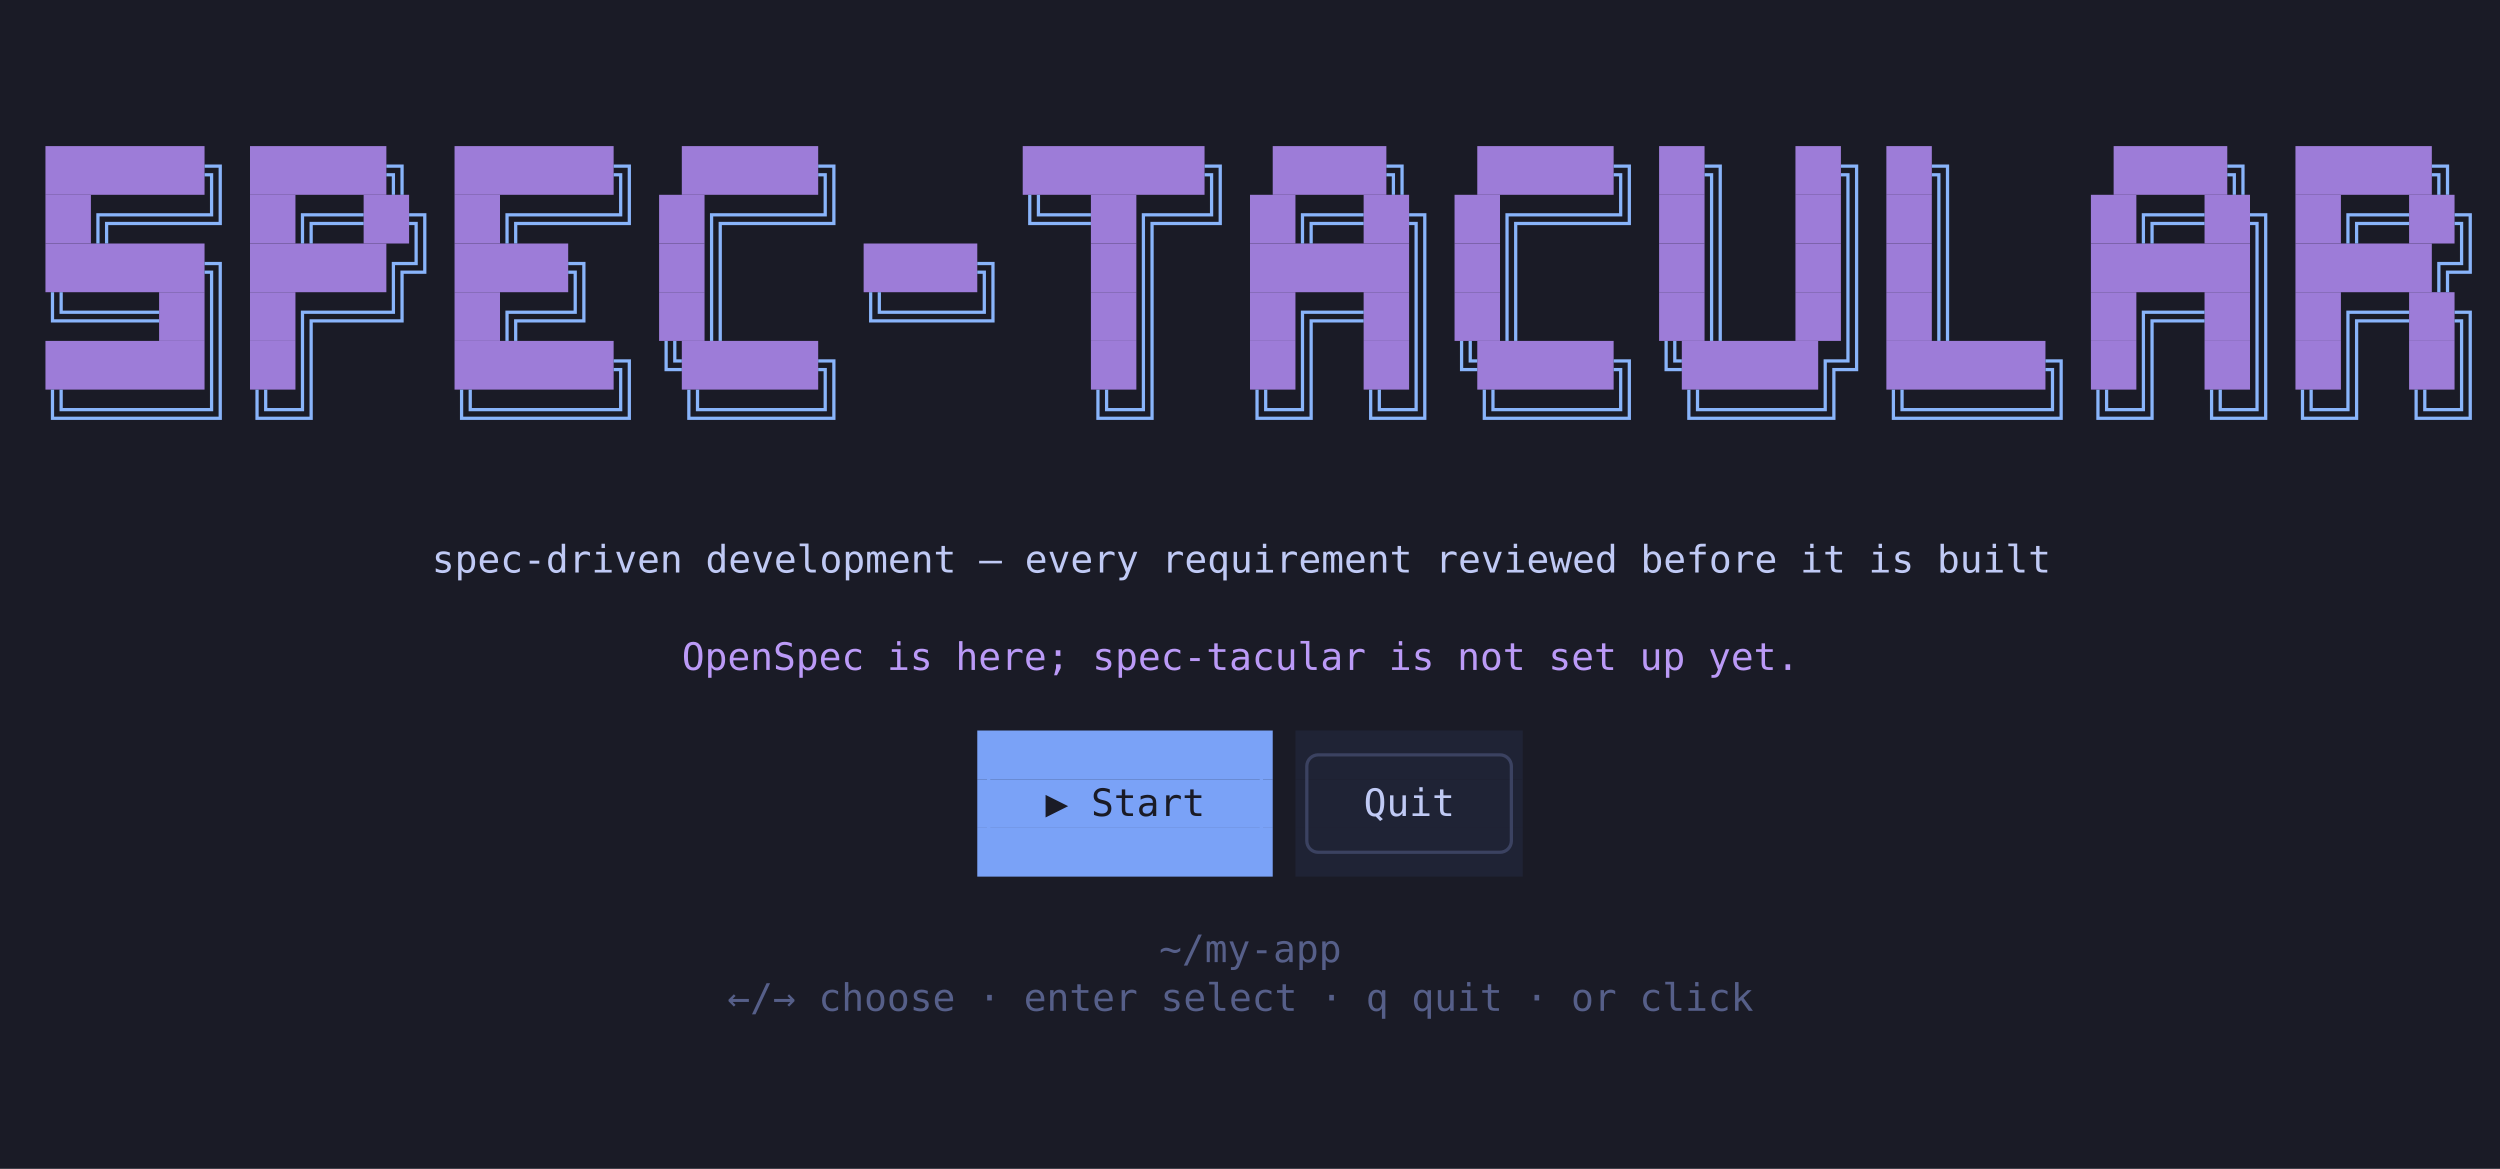
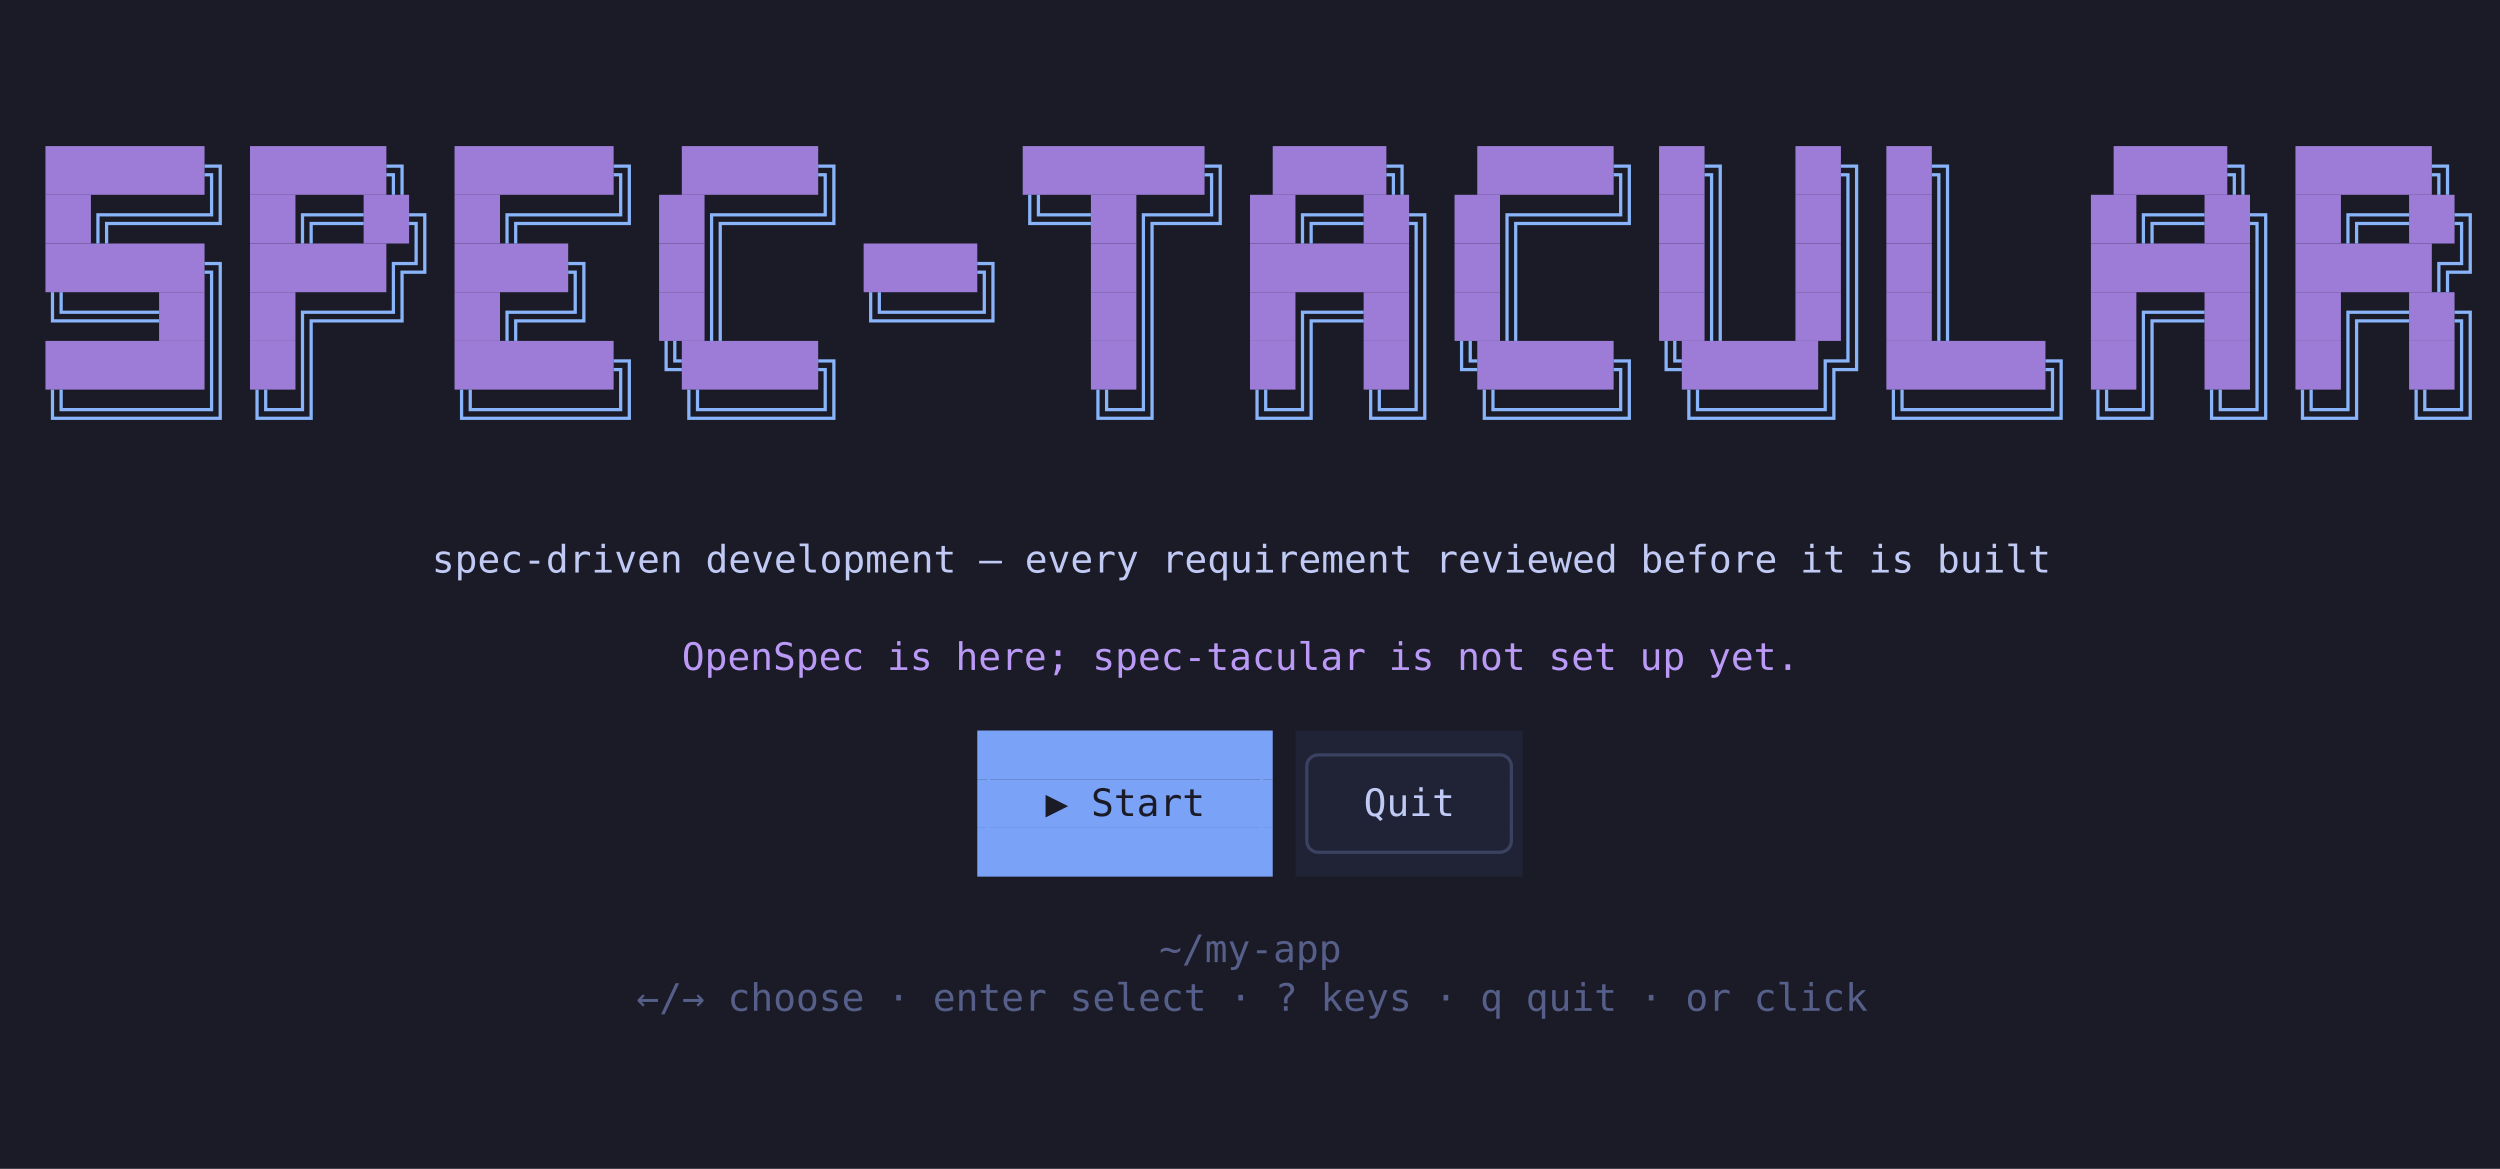
<svg xmlns="http://www.w3.org/2000/svg" viewBox="0 0 924 432" width="924" height="432" role="img" xml:space="preserve">
  <style>.c0{fill:#c0caf5}.c1{fill:#bb9af7}.c2{fill:#7aa2f7}.c3{fill:#1f2335}.c4{fill:#1a1b26}.c5{fill:#565f89}.c6{fill:#9d7cd8}text{font-family:JetBrains Mono, ui-monospace, SFMono-Regular, Menlo, Consolas, monospace;font-size:14px;white-space:pre}.b{font-weight:700}.i{font-style:italic}.u{text-decoration:underline}path{fill:none;stroke-width:1.2}</style>
  <rect width="100%" height="100%" fill="#1a1b26" />
  <rect class="c2" x="361.2" y="270" width="109.2" height="18" />
  <rect class="c3" x="478.8" y="270" width="84" height="18" />
  <rect class="c2" x="361.2" y="288" width="109.2" height="18" />
  <rect class="c3" x="478.8" y="288" width="84" height="18" />
  <rect class="c2" x="361.2" y="306" width="109.2" height="18" />
  <rect class="c3" x="478.8" y="306" width="84" height="18" />
  <rect class="c6" x="16.8" y="54" width="58.8" height="18" />
  <rect class="c6" x="92.4" y="54" width="50.4" height="18" />
  <rect class="c6" x="168" y="54" width="58.8" height="18" />
  <rect class="c6" x="252" y="54" width="50.4" height="18" />
  <rect class="c6" x="378" y="54" width="67.2" height="18" />
  <rect class="c6" x="470.4" y="54" width="42" height="18" />
  <rect class="c6" x="546" y="54" width="50.4" height="18" />
  <rect class="c6" x="613.2" y="54" width="16.8" height="18" />
  <rect class="c6" x="663.6" y="54" width="16.8" height="18" />
  <rect class="c6" x="697.2" y="54" width="16.8" height="18" />
  <rect class="c6" x="781.2" y="54" width="42" height="18" />
  <rect class="c6" x="848.4" y="54" width="50.4" height="18" />
  <rect class="c6" x="16.8" y="72" width="16.8" height="18" />
  <rect class="c6" x="92.4" y="72" width="16.8" height="18" />
  <rect class="c6" x="134.4" y="72" width="16.8" height="18" />
  <rect class="c6" x="168" y="72" width="16.8" height="18" />
  <rect class="c6" x="243.6" y="72" width="16.8" height="18" />
  <rect class="c6" x="403.2" y="72" width="16.8" height="18" />
  <rect class="c6" x="462" y="72" width="16.8" height="18" />
  <rect class="c6" x="504" y="72" width="16.8" height="18" />
  <rect class="c6" x="537.6" y="72" width="16.8" height="18" />
  <rect class="c6" x="613.2" y="72" width="16.8" height="18" />
  <rect class="c6" x="663.6" y="72" width="16.8" height="18" />
  <rect class="c6" x="697.2" y="72" width="16.8" height="18" />
  <rect class="c6" x="772.8" y="72" width="16.8" height="18" />
  <rect class="c6" x="814.8" y="72" width="16.8" height="18" />
  <rect class="c6" x="848.4" y="72" width="16.8" height="18" />
  <rect class="c6" x="890.4" y="72" width="16.8" height="18" />
  <rect class="c6" x="16.8" y="90" width="58.8" height="18" />
  <rect class="c6" x="92.4" y="90" width="50.4" height="18" />
  <rect class="c6" x="168" y="90" width="42" height="18" />
  <rect class="c6" x="243.6" y="90" width="16.8" height="18" />
  <rect class="c6" x="319.2" y="90" width="42" height="18" />
  <rect class="c6" x="403.2" y="90" width="16.8" height="18" />
  <rect class="c6" x="462" y="90" width="58.8" height="18" />
  <rect class="c6" x="537.6" y="90" width="16.8" height="18" />
  <rect class="c6" x="613.2" y="90" width="16.8" height="18" />
  <rect class="c6" x="663.6" y="90" width="16.8" height="18" />
  <rect class="c6" x="697.2" y="90" width="16.8" height="18" />
  <rect class="c6" x="772.8" y="90" width="58.8" height="18" />
  <rect class="c6" x="848.4" y="90" width="50.4" height="18" />
  <rect class="c6" x="58.8" y="108" width="16.8" height="18" />
  <rect class="c6" x="92.4" y="108" width="16.8" height="18" />
  <rect class="c6" x="168" y="108" width="16.8" height="18" />
  <rect class="c6" x="243.6" y="108" width="16.8" height="18" />
  <rect class="c6" x="403.2" y="108" width="16.8" height="18" />
  <rect class="c6" x="462" y="108" width="16.8" height="18" />
  <rect class="c6" x="504" y="108" width="16.8" height="18" />
  <rect class="c6" x="537.6" y="108" width="16.8" height="18" />
  <rect class="c6" x="613.2" y="108" width="16.8" height="18" />
  <rect class="c6" x="663.6" y="108" width="16.8" height="18" />
  <rect class="c6" x="697.2" y="108" width="16.8" height="18" />
  <rect class="c6" x="772.8" y="108" width="16.8" height="18" />
  <rect class="c6" x="814.8" y="108" width="16.8" height="18" />
  <rect class="c6" x="848.4" y="108" width="16.8" height="18" />
  <rect class="c6" x="890.4" y="108" width="16.8" height="18" />
  <rect class="c6" x="16.8" y="126" width="58.8" height="18" />
  <rect class="c6" x="92.4" y="126" width="16.8" height="18" />
  <rect class="c6" x="168" y="126" width="58.8" height="18" />
  <rect class="c6" x="252" y="126" width="50.4" height="18" />
  <rect class="c6" x="403.2" y="126" width="16.8" height="18" />
  <rect class="c6" x="462" y="126" width="16.8" height="18" />
  <rect class="c6" x="504" y="126" width="16.8" height="18" />
  <rect class="c6" x="546" y="126" width="50.4" height="18" />
  <rect class="c6" x="621.6" y="126" width="50.4" height="18" />
  <rect class="c6" x="697.2" y="126" width="58.8" height="18" />
  <rect class="c6" x="772.8" y="126" width="16.8" height="18" />
  <rect class="c6" x="814.8" y="126" width="16.8" height="18" />
  <rect class="c6" x="848.4" y="126" width="16.8" height="18" />
  <rect class="c6" x="890.4" y="126" width="16.8" height="18" />
  <path stroke="#7aa2f7" d="M369.6 279H462M369.6 315H462M365.4 283.2V310.8M466.2 283.2V310.8M369.6 279A4.2 4.2 0 0 0 365.4 283.2M462 279A4.2 4.2 0 0 1 466.2 283.2M369.6 315A4.2 4.2 0 0 1 365.4 310.8M462 315A4.2 4.2 0 0 0 466.2 310.8" />
  <path stroke="#3b4261" d="M487.2 279H554.4M487.2 315H554.4M483 283.2V310.8M558.6 283.2V310.8M487.2 279A4.2 4.2 0 0 0 483 283.2M554.4 279A4.2 4.2 0 0 1 558.6 283.2M487.2 315A4.2 4.2 0 0 1 483 310.8M554.4 315A4.2 4.2 0 0 0 558.6 310.8" />
  <path stroke="#89b4fa" d="M75.6 61.4H81.4V72M75.6 64.6H78.2V72M142.8 61.4H148.6V72M142.8 64.6H145.4V72M226.8 61.4H232.6V72M226.8 64.6H229.4V72M302.4 61.4H308.2V72M302.4 64.6H305V72M445.2 61.4H451V72M445.2 64.6H447.8V72M512.4 61.4H518.2V72M512.4 64.6H515V72M596.4 61.4H602.2V72M596.4 64.6H599V72M630 61.4H635.8V72M630 64.6H632.6V72M680.4 61.4H686.2V72M680.4 64.6H683V72M714 61.4H719.8V72M714 64.6H716.6V72M823.2 61.4H829V72M823.2 64.6H825.8V72M898.8 61.4H904.6V72M898.8 64.6H901.4V72M42 79.4H36.2V90M42 82.6H39.4V90M42 79.4H50.4M42 82.6H50.4M50.4 79.4H58.8M50.4 82.6H58.8M58.8 79.4H67.2M58.8 82.6H67.2M67.2 79.4H75.6M67.2 82.6H75.6M75.6 82.6H81.4V72M75.6 79.4H78.2V72M117.6 79.4H111.8V90M117.6 82.6H115V90M117.6 79.4H126M117.6 82.6H126M126 79.4H134.4M126 82.6H134.4M151.2 79.4H157V90M151.2 82.6H153.8V90M193.2 79.4H187.4V90M193.2 82.6H190.6V90M193.2 79.4H201.6M193.2 82.6H201.6M201.6 79.4H210M201.6 82.6H210M210 79.4H218.4M210 82.6H218.4M218.4 79.4H226.8M218.4 82.6H226.8M226.8 82.6H232.6V72M226.8 79.4H229.4V72M268.8 79.4H263V90M268.8 82.6H266.2V90M268.8 79.4H277.2M268.8 82.6H277.2M277.2 79.4H285.6M277.2 82.6H285.6M285.6 79.4H294M285.6 82.6H294M294 79.4H302.4M294 82.6H302.4M302.4 82.6H308.2V72M302.4 79.4H305V72M386.4 82.6H380.6V72M386.4 79.4H383.8V72M386.4 79.4H394.8M386.4 82.6H394.8M394.8 79.4H403.2M394.8 82.6H403.2M428.4 79.4H422.6V90M428.4 82.6H425.8V90M428.4 79.4H436.8M428.4 82.6H436.8M436.8 79.4H445.2M436.8 82.6H445.2M445.2 82.6H451V72M445.2 79.4H447.8V72M487.2 79.4H481.4V90M487.2 82.6H484.6V90M487.2 79.4H495.6M487.2 82.6H495.6M495.6 79.4H504M495.6 82.6H504M520.8 79.4H526.6V90M520.8 82.6H523.4V90M562.8 79.4H557V90M562.8 82.6H560.2V90M562.8 79.4H571.2M562.8 82.6H571.2M571.2 79.4H579.6M571.2 82.6H579.6M579.6 79.4H588M579.6 82.6H588M588 79.4H596.4M588 82.6H596.4M596.4 82.6H602.2V72M596.4 79.4H599V72M632.6 72V90M635.8 72V90M683 72V90M686.2 72V90M716.6 72V90M719.8 72V90M798 79.4H792.2V90M798 82.6H795.4V90M798 79.4H806.4M798 82.6H806.4M806.4 79.4H814.8M806.4 82.6H814.8M831.6 79.4H837.4V90M831.6 82.6H834.2V90M873.6 79.4H867.8V90M873.6 82.6H871V90M873.6 79.4H882M873.6 82.6H882M882 79.4H890.4M882 82.6H890.4M907.2 79.4H913V90M907.2 82.6H909.8V90M75.6 97.4H81.4V108M75.6 100.6H78.2V108M151.2 97.4H145.4V108M151.2 100.6H148.6V108M151.2 100.6H157V90M151.2 97.4H153.8V90M210 97.4H215.8V108M210 100.6H212.6V108M263 90V108M266.2 90V108M361.2 97.4H367V108M361.2 100.6H363.8V108M422.6 90V108M425.8 90V108M523.4 90V108M526.6 90V108M557 90V108M560.2 90V108M632.6 90V108M635.8 90V108M683 90V108M686.2 90V108M716.6 90V108M719.8 90V108M834.2 90V108M837.4 90V108M907.2 97.4H901.4V108M907.2 100.6H904.6V108M907.2 100.6H913V90M907.2 97.4H909.8V90M25.2 118.6H19.4V108M25.2 115.4H22.6V108M25.2 115.4H33.6M25.2 118.6H33.6M33.6 115.4H42M33.6 118.6H42M42 115.4H50.4M42 118.6H50.4M50.4 115.4H58.8M50.4 118.6H58.8M78.2 108V126M81.4 108V126M117.6 115.4H111.8V126M117.6 118.6H115V126M117.6 115.4H126M117.6 118.6H126M126 115.4H134.4M126 118.6H134.4M134.4 115.4H142.8M134.4 118.6H142.8M142.8 118.6H148.6V108M142.8 115.4H145.4V108M193.2 115.4H187.4V126M193.2 118.6H190.6V126M193.2 115.4H201.6M193.2 118.6H201.6M201.6 115.4H210M201.6 118.6H210M210 118.6H215.8V108M210 115.4H212.6V108M263 108V126M266.2 108V126M327.6 118.6H321.8V108M327.6 115.4H325V108M327.6 115.4H336M327.6 118.6H336M336 115.4H344.4M336 118.6H344.4M344.4 115.4H352.8M344.4 118.6H352.8M352.8 115.4H361.2M352.8 118.6H361.2M361.2 118.6H367V108M361.2 115.4H363.8V108M422.6 108V126M425.8 108V126M487.2 115.4H481.4V126M487.2 118.6H484.6V126M487.2 115.4H495.6M487.2 118.6H495.6M495.6 115.4H504M495.6 118.6H504M523.4 108V126M526.6 108V126M557 108V126M560.2 108V126M632.6 108V126M635.8 108V126M683 108V126M686.2 108V126M716.6 108V126M719.8 108V126M798 115.4H792.2V126M798 118.6H795.4V126M798 115.4H806.4M798 118.6H806.4M806.4 115.4H814.8M806.4 118.6H814.8M834.2 108V126M837.4 108V126M873.6 115.4H867.8V126M873.6 118.6H871V126M873.6 115.4H882M873.6 118.6H882M882 115.4H890.4M882 118.6H890.4M907.2 115.4H913V126M907.2 118.6H909.8V126M78.2 126V144M81.4 126V144M111.8 126V144M115 126V144M226.8 133.4H232.6V144M226.8 136.6H229.4V144M252 136.6H246.2V126M252 133.4H249.4V126M302.4 133.4H308.2V144M302.4 136.6H305V144M422.6 126V144M425.8 126V144M481.4 126V144M484.6 126V144M523.4 126V144M526.6 126V144M546 136.6H540.2V126M546 133.4H543.4V126M596.4 133.4H602.2V144M596.4 136.6H599V144M621.6 136.6H615.8V126M621.6 133.4H619V126M680.4 133.4H674.6V144M680.4 136.6H677.8V144M680.4 136.6H686.2V126M680.4 133.4H683V126M756 133.4H761.8V144M756 136.6H758.6V144M792.2 126V144M795.4 126V144M834.2 126V144M837.4 126V144M867.8 126V144M871 126V144M909.8 126V144M913 126V144M25.2 154.6H19.4V144M25.2 151.4H22.6V144M25.2 151.4H33.6M25.2 154.6H33.6M33.6 151.4H42M33.6 154.6H42M42 151.4H50.4M42 154.6H50.4M50.4 151.4H58.8M50.4 154.6H58.8M58.8 151.4H67.2M58.8 154.6H67.2M67.2 151.4H75.6M67.2 154.6H75.6M75.6 154.6H81.4V144M75.6 151.4H78.2V144M100.8 154.6H95V144M100.8 151.4H98.2V144M100.8 151.4H109.2M100.8 154.6H109.2M109.2 154.6H115V144M109.2 151.4H111.8V144M176.4 154.6H170.6V144M176.4 151.4H173.8V144M176.4 151.4H184.8M176.4 154.6H184.8M184.8 151.4H193.2M184.8 154.6H193.2M193.2 151.4H201.6M193.2 154.6H201.6M201.6 151.4H210M201.6 154.6H210M210 151.4H218.4M210 154.6H218.4M218.4 151.4H226.8M218.4 154.6H226.8M226.8 154.6H232.6V144M226.8 151.4H229.4V144M260.4 154.6H254.6V144M260.4 151.4H257.8V144M260.4 151.4H268.8M260.4 154.6H268.8M268.8 151.4H277.2M268.8 154.6H277.2M277.2 151.4H285.6M277.2 154.6H285.6M285.6 151.4H294M285.6 154.6H294M294 151.4H302.4M294 154.6H302.4M302.4 154.6H308.2V144M302.4 151.4H305V144M411.6 154.6H405.8V144M411.6 151.4H409V144M411.6 151.4H420M411.6 154.6H420M420 154.6H425.8V144M420 151.4H422.6V144M470.4 154.6H464.6V144M470.4 151.4H467.8V144M470.4 151.4H478.8M470.4 154.6H478.8M478.8 154.6H484.6V144M478.8 151.4H481.4V144M512.4 154.6H506.6V144M512.4 151.4H509.8V144M512.4 151.4H520.8M512.4 154.6H520.8M520.8 154.6H526.6V144M520.8 151.4H523.4V144M554.4 154.6H548.6V144M554.4 151.4H551.8V144M554.4 151.4H562.8M554.4 154.6H562.8M562.8 151.4H571.2M562.8 154.6H571.2M571.2 151.4H579.6M571.2 154.6H579.6M579.6 151.4H588M579.6 154.6H588M588 151.4H596.4M588 154.6H596.4M596.4 154.6H602.2V144M596.4 151.4H599V144M630 154.6H624.2V144M630 151.4H627.4V144M630 151.4H638.4M630 154.6H638.4M638.4 151.4H646.8M638.4 154.6H646.8M646.8 151.4H655.2M646.8 154.6H655.2M655.2 151.4H663.6M655.2 154.6H663.6M663.6 151.4H672M663.6 154.6H672M672 154.6H677.8V144M672 151.4H674.6V144M705.6 154.6H699.8V144M705.6 151.4H703V144M705.6 151.4H714M705.6 154.6H714M714 151.4H722.4M714 154.6H722.4M722.4 151.4H730.8M722.4 154.6H730.8M730.8 151.4H739.2M730.8 154.6H739.2M739.2 151.4H747.6M739.2 154.6H747.6M747.6 151.4H756M747.6 154.6H756M756 154.6H761.8V144M756 151.4H758.6V144M781.2 154.6H775.4V144M781.2 151.4H778.6V144M781.2 151.4H789.6M781.2 154.6H789.6M789.6 154.6H795.4V144M789.6 151.4H792.2V144M823.2 154.6H817.4V144M823.2 151.4H820.6V144M823.2 151.4H831.6M823.2 154.6H831.6M831.6 154.6H837.4V144M831.6 151.4H834.2V144M856.8 154.6H851V144M856.8 151.4H854.2V144M856.8 151.4H865.2M856.8 154.6H865.2M865.2 154.6H871V144M865.2 151.4H867.8V144M898.8 154.6H893V144M898.8 151.4H896.2V144M898.8 151.4H907.2M898.8 154.6H907.2M907.2 154.6H913V144M907.2 151.4H909.8V144" />
  <text x="159.6" y="211.6" textLength="596.4" class="c0">spec-driven development — every requirement reviewed before it is built</text>
  <text x="252" y="247.6" textLength="411.6" class="c1">OpenSpec is here; spec-tacular is not set up yet.</text>
  <text x="386.4" y="301.6" textLength="58.8" class="c4">▶ Start</text>
  <text x="504" y="301.6" textLength="33.6" class="c0">Quit</text>
  <text x="428.4" y="355.6" textLength="67.2" class="c5">~/my-app</text>
-   <text x="268.8" y="373.6" textLength="378" class="c5">←/→ choose · enter select · q quit · or click</text>
+   <text x="235.2" y="373.6" textLength="453.6" class="c5">←/→ choose · enter select · ? keys · q quit · or click</text>
</svg>
